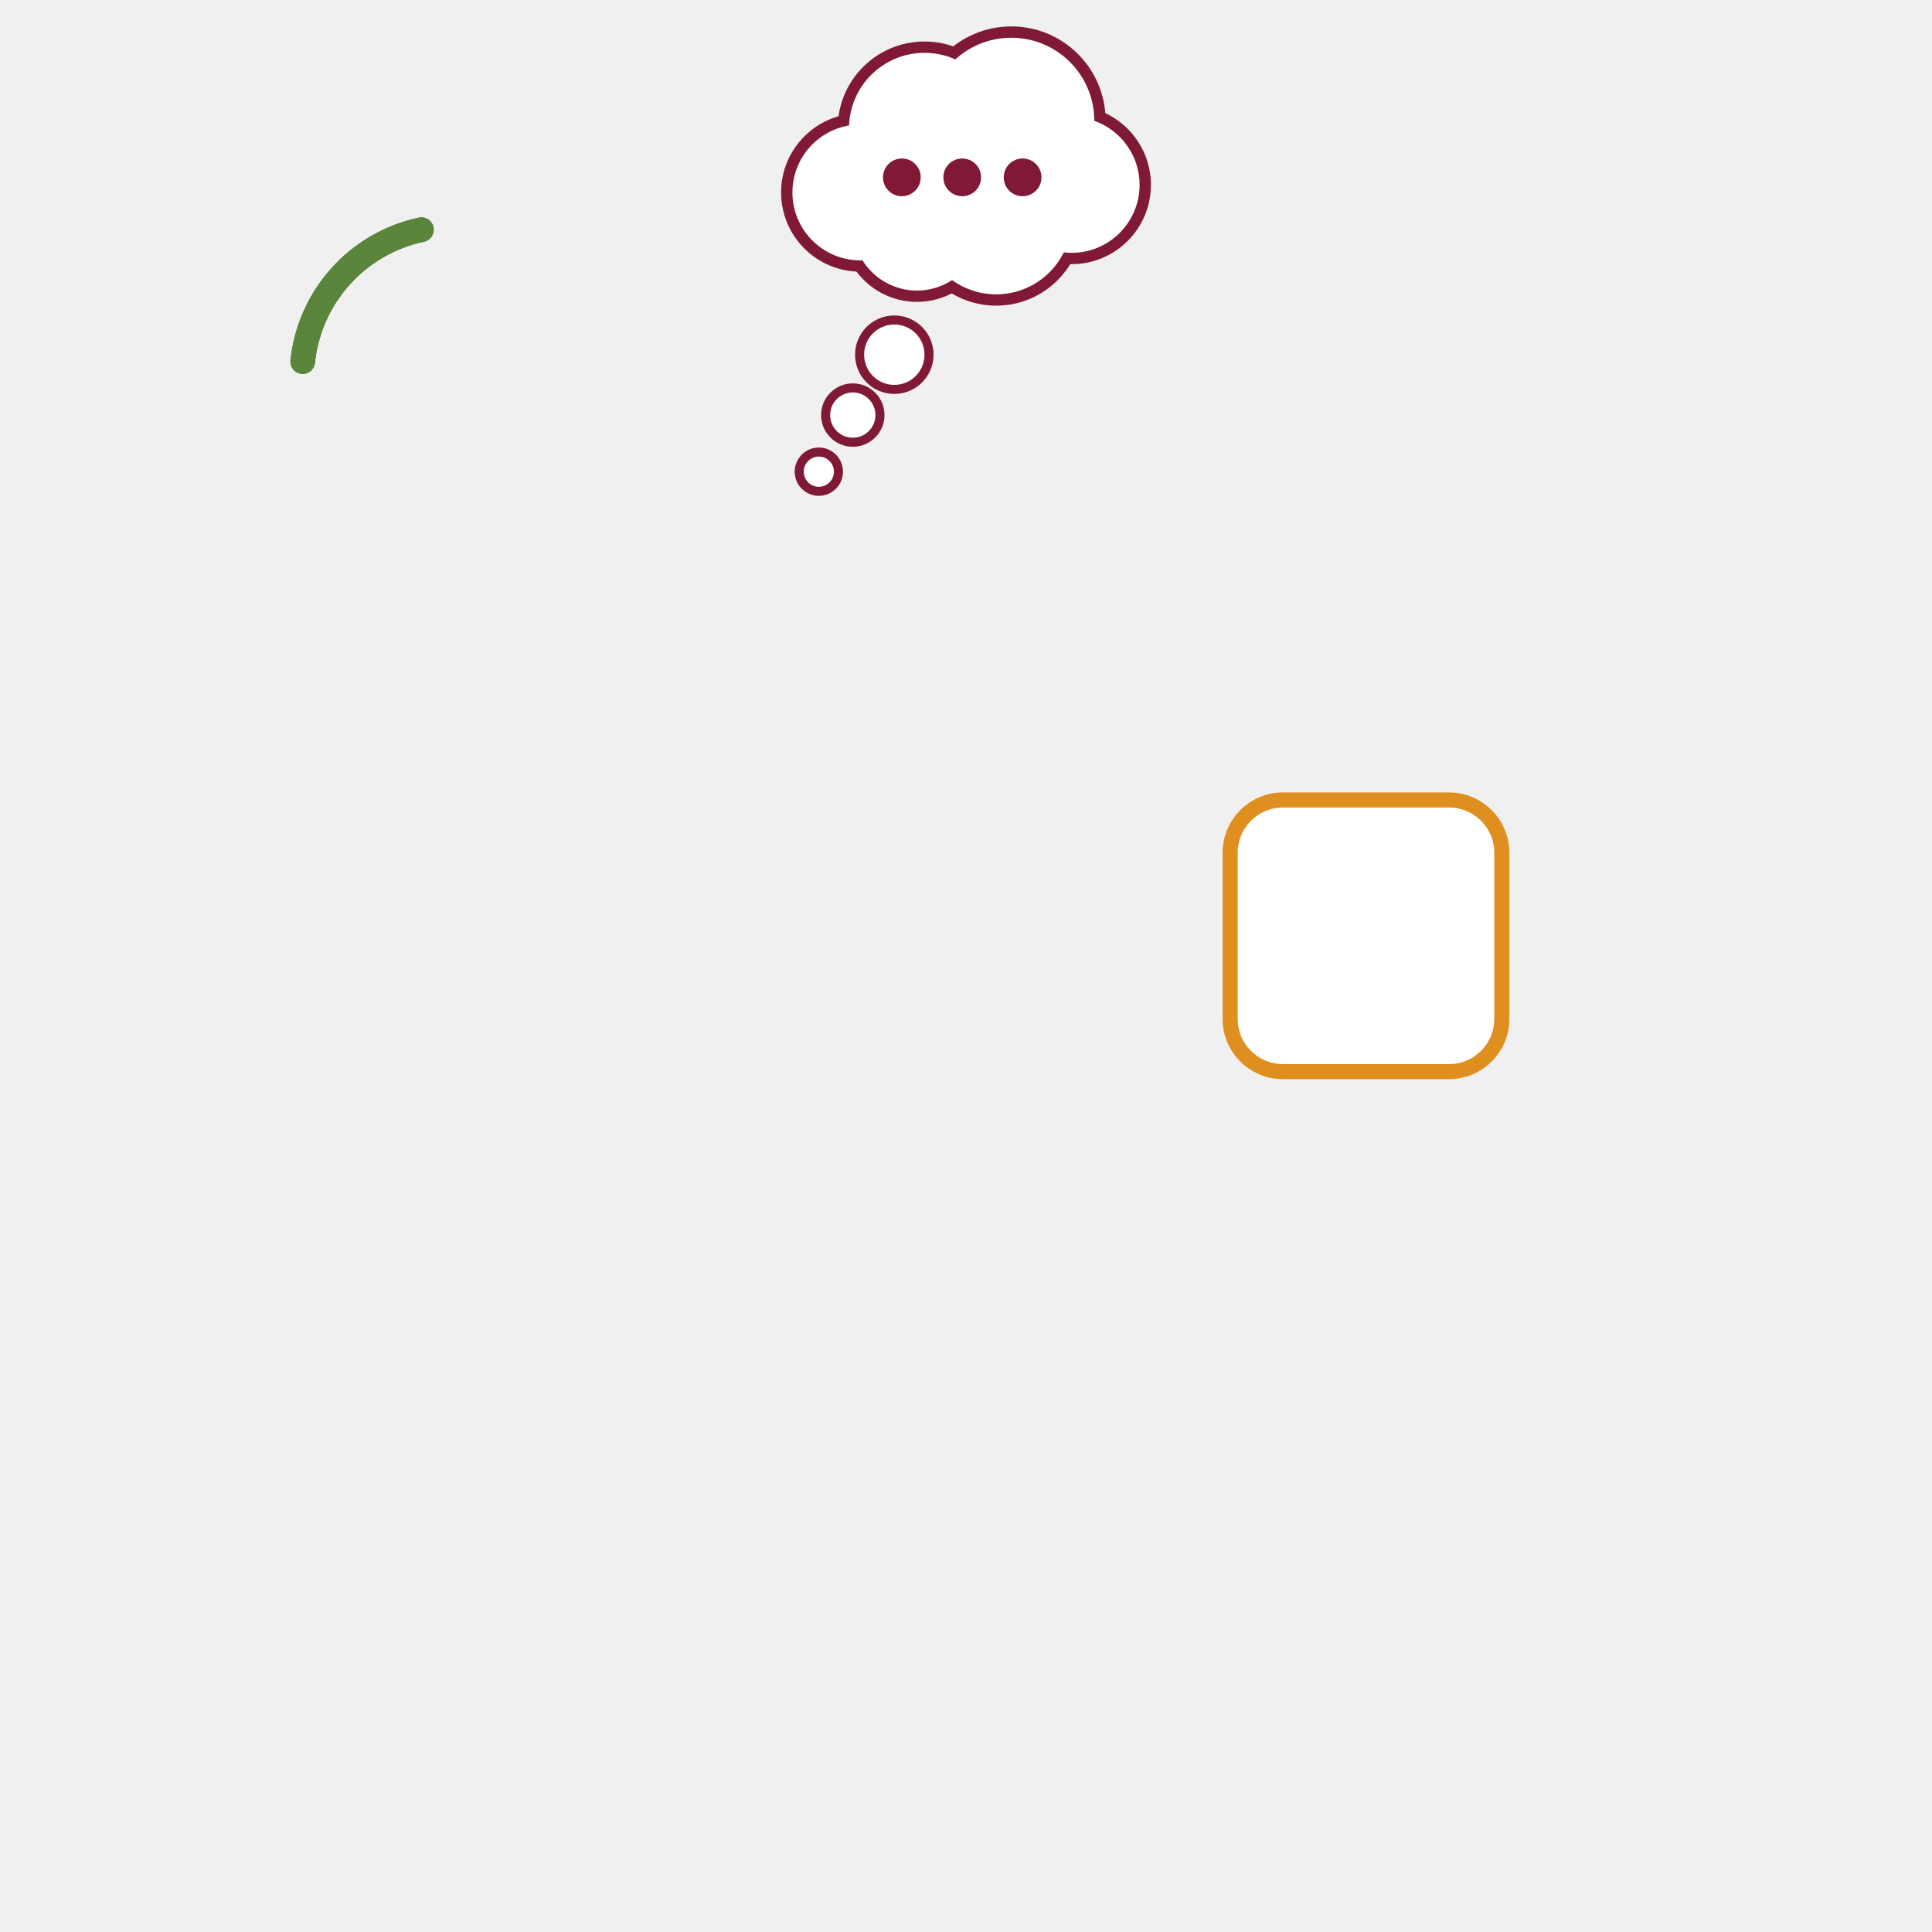
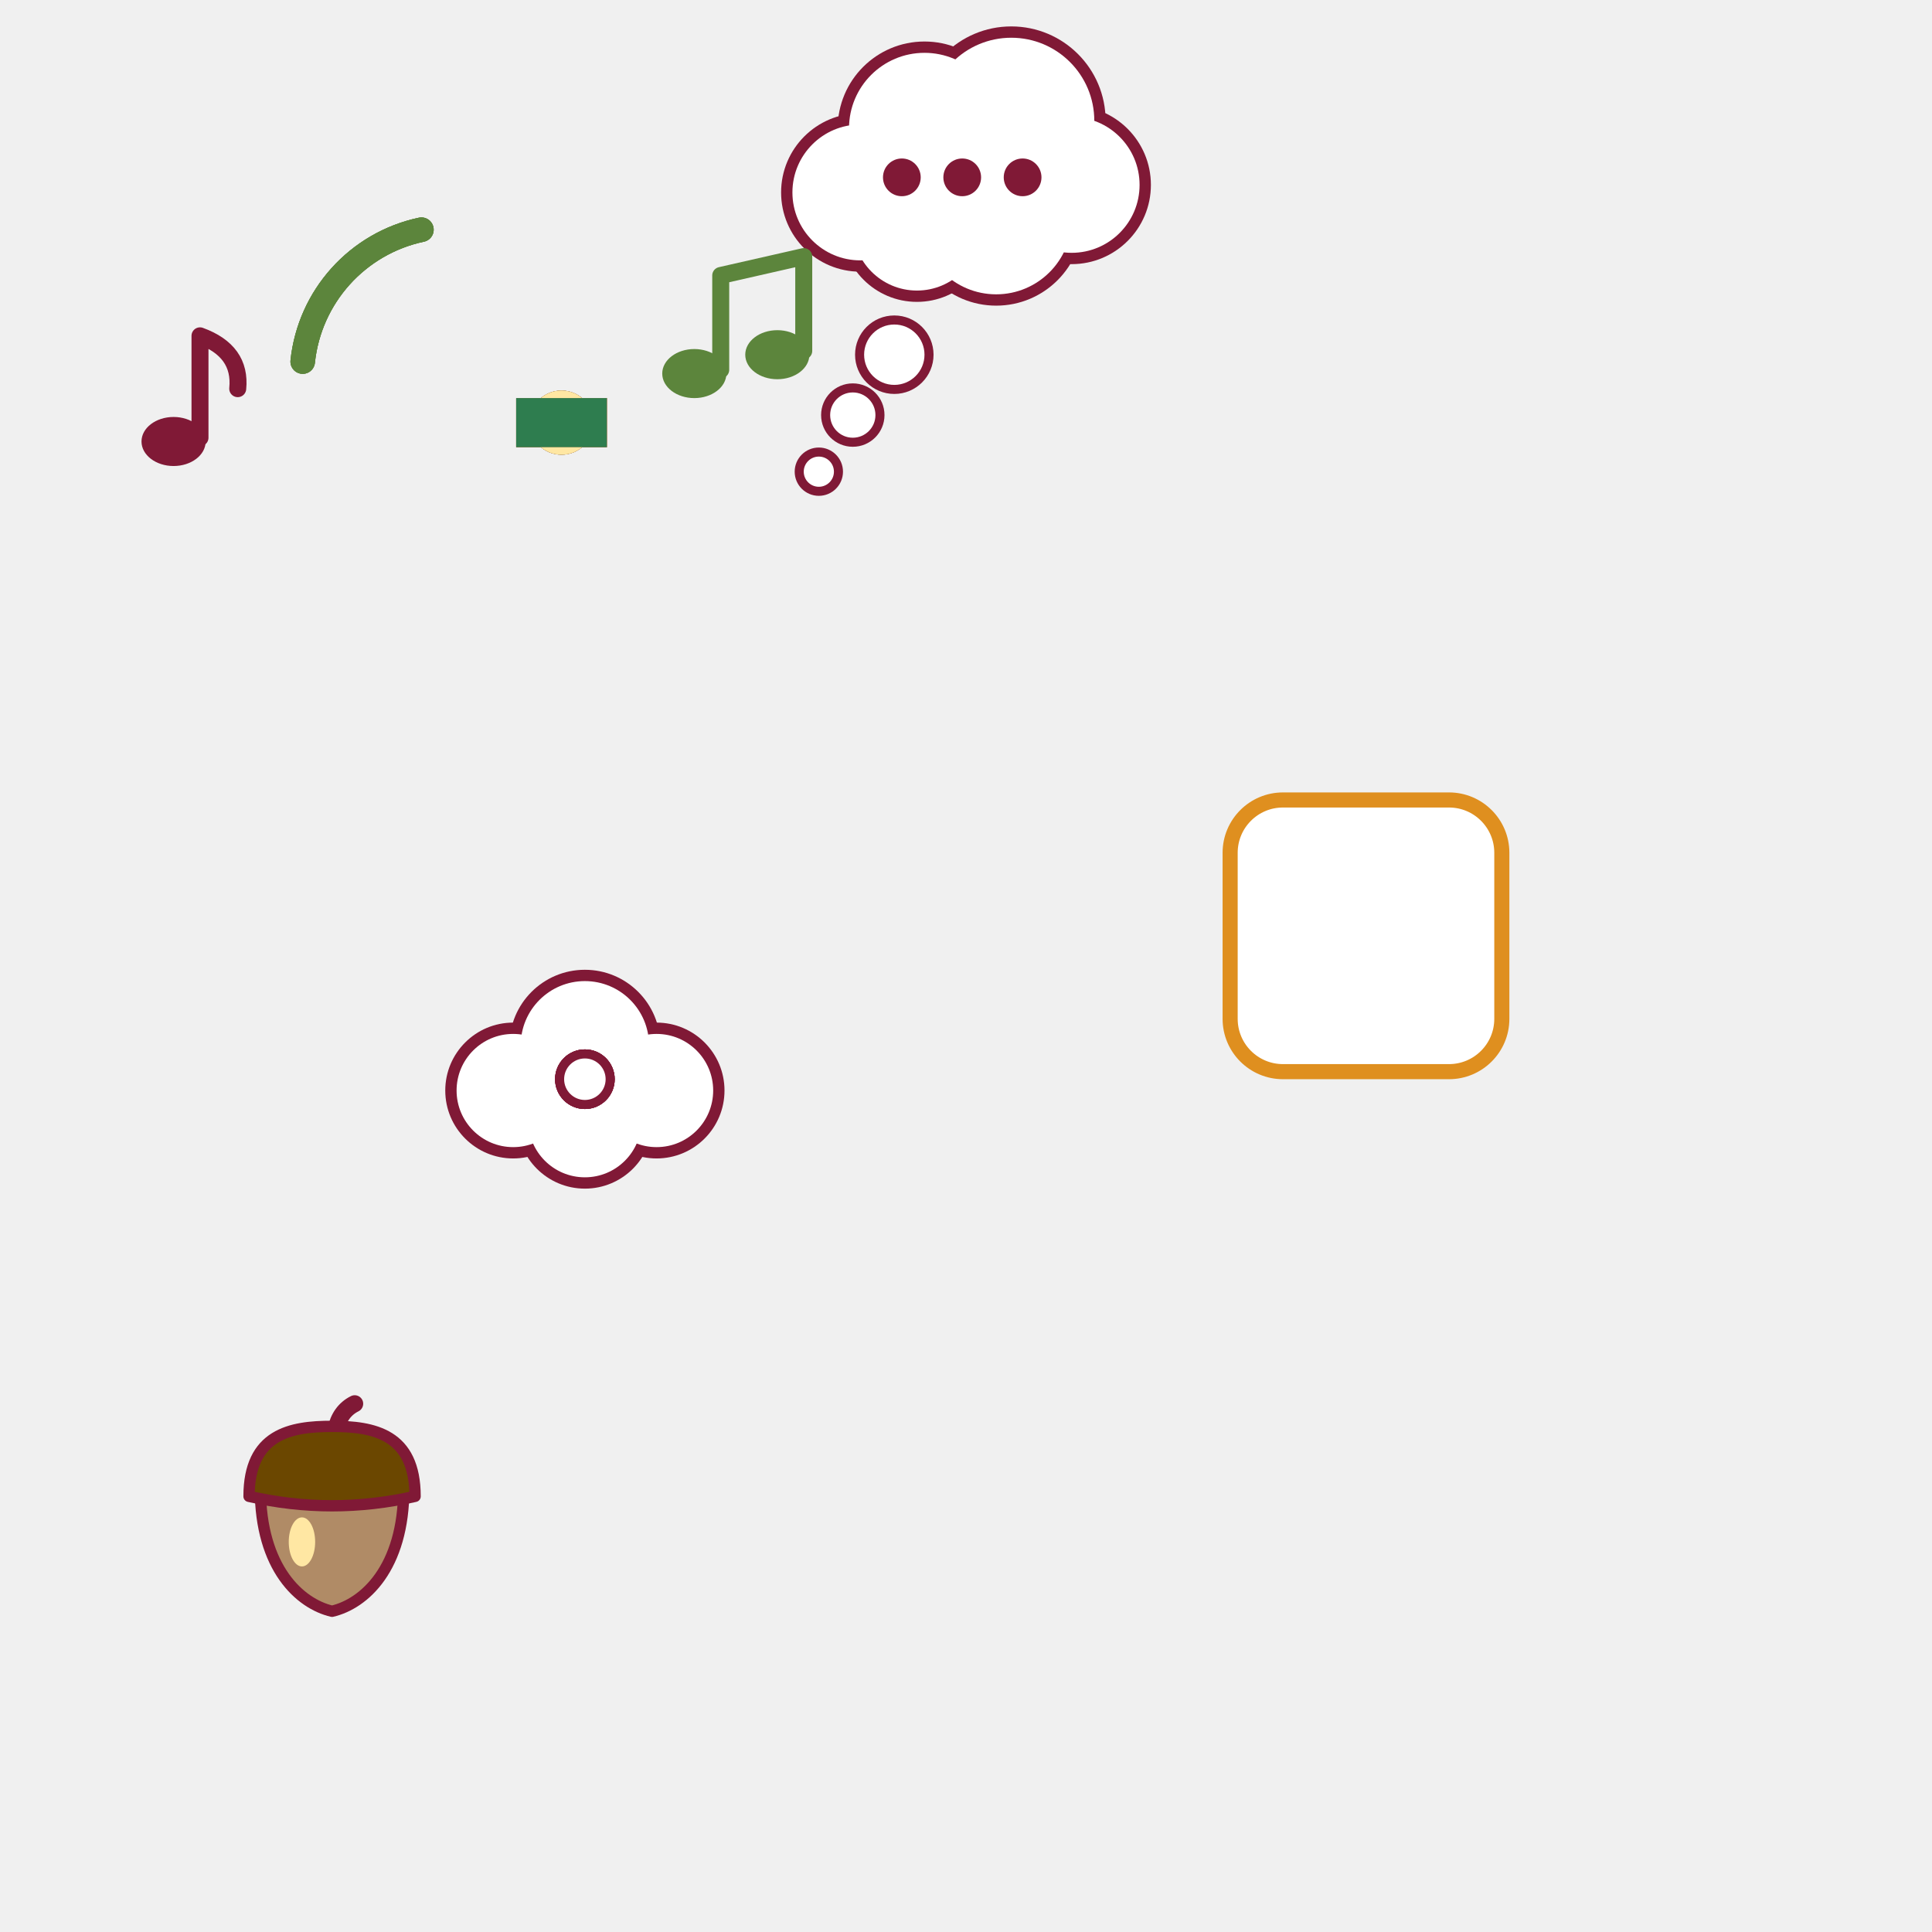
<svg xmlns="http://www.w3.org/2000/svg" viewBox="0 0 512 512">
  <g id="shekru-fx">
    <g id="fx-listen">
      <g id="fx-wave-1">
        <path d="M 80.22 95.82 A 40 40 0 0 1 111.68 60.87" fill="none" stroke="#5C853C" stroke-width="6.5" stroke-linecap="round" />
      </g>
      <g id="fx-wave-2">
        <path d="M 80.22 95.82 A 40 40 0 0 1 111.68 60.87" fill="none" stroke="#5C853C" stroke-width="6.5" stroke-linecap="round" />
      </g>
      <g id="fx-wave-3">
        <path d="M 80.22 95.82 A 40 40 0 0 1 111.68 60.87" fill="none" stroke="#5C853C" stroke-width="6.5" stroke-linecap="round" />
      </g>
    </g>
    <g id="fx-think">
      <g id="fx-think-dot-1">
        <circle cx="217" cy="125" r="6.4" fill="#801936" />
        <circle cx="217" cy="125" r="4" fill="#FFFFFF" />
      </g>
      <g id="fx-think-dot-2">
        <circle cx="226" cy="110" r="8.4" fill="#801936" />
        <circle cx="226" cy="110" r="6" fill="#FFFFFF" />
      </g>
      <g id="fx-think-dot-3">
        <circle cx="237" cy="94" r="10.4" fill="#801936" />
        <circle cx="237" cy="94" r="8" fill="#FFFFFF" />
      </g>
      <g id="fx-think-cloud">
        <circle cx="228" cy="51" r="21" fill="#801936" />
        <circle cx="245" cy="34" r="23" fill="#801936" />
        <circle cx="268" cy="32" r="25" fill="#801936" />
        <circle cx="284" cy="49" r="21" fill="#801936" />
        <circle cx="264" cy="58" r="23" fill="#801936" />
        <circle cx="243" cy="60" r="20" fill="#801936" />
        <ellipse cx="255" cy="46" rx="34" ry="21" fill="#801936" />
        <circle cx="228" cy="51" r="18" fill="#FFFFFF" />
        <circle cx="245" cy="34" r="20" fill="#FFFFFF" />
        <circle cx="268" cy="32" r="22" fill="#FFFFFF" />
        <circle cx="284" cy="49" r="18" fill="#FFFFFF" />
        <circle cx="264" cy="58" r="20" fill="#FFFFFF" />
        <circle cx="243" cy="60" r="17" fill="#FFFFFF" />
        <ellipse cx="255" cy="46" rx="31" ry="18" fill="#FFFFFF" />
        <g id="fx-think-e1">
          <circle cx="239" cy="47" r="5" fill="#801936" />
        </g>
        <g id="fx-think-e2">
          <circle cx="255" cy="47" r="5" fill="#801936" />
        </g>
        <g id="fx-think-e3">
          <circle cx="271" cy="47" r="5" fill="#801936" />
        </g>
      </g>
    </g>
    <g id="fx-hint-card">
      <path d="M 340 212 H 384 A 14 14 0 0 1 398 226 V 270 A 14 14 0 0 1 384 284 H 340 A 14 14 0 0 1 326 270 V 226 A 14 14 0 0 1 340 212 Z" fill="#FFFFFF" stroke="#DF8F1F" stroke-width="4" />
      <g id="fx-hint-letter" />
    </g>
+     <g id="fx-sneeze-puff">
+       <circle cx="136" cy="289" r="18" fill="#801936" />
+       <circle cx="155" cy="277" r="20" fill="#801936" />
+       <circle cx="174" cy="289" r="18" fill="#801936" />
+       <circle cx="155" cy="297" r="18" fill="#801936" />
+       <circle cx="136" cy="289" r="15" fill="#FFFFFF" />
+       <circle cx="155" cy="277" r="17" fill="#FFFFFF" />
+       <circle cx="174" cy="289" r="15" fill="#FFFFFF" />
+       <circle cx="155" cy="297" r="15" fill="#FFFFFF" />
+     </g>
+     <g id="fx-sneeze-drop-1">
+       <circle cx="155" cy="286" r="7.9" fill="#801936" />
+       <circle cx="155" cy="286" r="5.5" fill="#FFFFFF" />
+     </g>
+     <g id="fx-sneeze-drop-2">
+       <circle cx="155" cy="286" r="7.9" fill="#801936" />
+       <circle cx="155" cy="286" r="5.5" fill="#FFFFFF" />
+     </g>
+     <g id="fx-sneeze-drop-3">
+       <circle cx="155" cy="286" r="7.9" fill="#801936" />
+       <circle cx="155" cy="286" r="5.5" fill="#FFFFFF" />
+     </g>
+     <g id="fx-sneeze-drop-4">
+       <circle cx="155" cy="286" r="7.9" fill="#801936" />
+       <circle cx="155" cy="286" r="5.5" fill="#FFFFFF" />
+     </g>
+     <g id="fx-nut">
+       <path d="M 89 379 Q 90 374 94 372" fill="none" stroke="#801936" stroke-width="4.5" stroke-linecap="round" />
+       <path d="M 69 394.55 C 69 415.55 79.45 425 88 427 C 96.55 425 107 415.55 107 394.55 Z" fill="#B08B66" stroke="#801936" stroke-width="3" stroke-linejoin="round" />
+       <ellipse cx="80.02" cy="408.62" rx="3.5" ry="6.5" fill="#FFE7A3" />
+       <path d="M 66 396.55 C 66 380 77 378 88 378 C 99 378 110 380 110 396.55 Q 88 401.55 66 396.55 Z" fill="#6B4700" stroke="#801936" stroke-width="3" stroke-linejoin="round" />
+     </g>
+     <g id="fx-note-1">
+       <ellipse cx="46" cy="117" rx="8.5" ry="6.5" fill="#801936" />
+       <path d="M 53 116 V 89 Q 64 93 63 103" fill="none" stroke="#801936" stroke-width="4.5" stroke-linecap="round" stroke-linejoin="round" />
+     </g>
+     <g id="fx-note-2">
+       <ellipse cx="184" cy="99" rx="8.5" ry="6.5" fill="#5C853C" />
+       <ellipse cx="206" cy="94" rx="8.5" ry="6.5" fill="#5C853C" />
+       <path d="M 191 98 V 73 L 213 68 V 93" fill="none" stroke="#5C853C" stroke-width="4.5" stroke-linecap="round" stroke-linejoin="round" />
+     </g>
+     <g id="fx-confetti-1">
+       <path d="M 136.8 105.5 H 160.8 V 118.5 H 136.8 Z" fill="#ED9950" />
+     </g>
+     <g id="fx-confetti-2">
+       <path d="M 136.8 105.5 H 160.8 V 118.5 H 136.8 Z" fill="#2E7D4F" />
+     </g>
+     <g id="fx-confetti-3">
+       <circle cx="148.8" cy="112" r="8.5" fill="#801936" />
+     </g>
+     <g id="fx-confetti-4">
+       <path d="M 136.8 105.5 H 160.8 V 118.5 H 136.8 Z" fill="#FFE7A3" />
+     </g>
+     <g id="fx-confetti-5">
+       <path d="M 136.8 105.5 H 160.8 V 118.5 H 136.8 Z" fill="#ED9950" />
+     </g>
+     <g id="fx-confetti-6">
+       <circle cx="148.8" cy="112" r="8.5" fill="#2E7D4F" />
+     </g>
+     <g id="fx-confetti-7">
+       <path d="M 136.8 105.5 H 160.8 V 118.5 H 136.8 Z" fill="#801936" />
+     </g>
+     <g id="fx-confetti-8">
+       <path d="M 136.8 105.5 H 160.8 V 118.5 H 136.8 Z" fill="#FFE7A3" />
+     </g>
+     <g id="fx-confetti-9">
+       <circle cx="148.8" cy="112" r="8.5" fill="#ED9950" />
+     </g>
+     <g id="fx-confetti-10">
+       <path d="M 136.8 105.5 H 160.8 V 118.5 H 136.8 Z" fill="#2E7D4F" />
+     </g>
+     <g id="fx-confetti-11">
+       <path d="M 136.8 105.5 H 160.8 V 118.5 H 136.8 Z" fill="#801936" />
+     </g>
+     <g id="fx-confetti-12">
+       <circle cx="148.8" cy="112" r="8.5" fill="#FFE7A3" />
+     </g>
+     <g id="fx-confetti-13">
+       <path d="M 136.8 105.5 H 160.8 V 118.5 H 136.8 Z" fill="#ED9950" />
+     </g>
+     <g id="fx-confetti-14">
+       <path d="M 136.8 105.5 H 160.8 V 118.5 H 136.8 Z" fill="#2E7D4F" />
+     </g>
  </g>
</svg>
